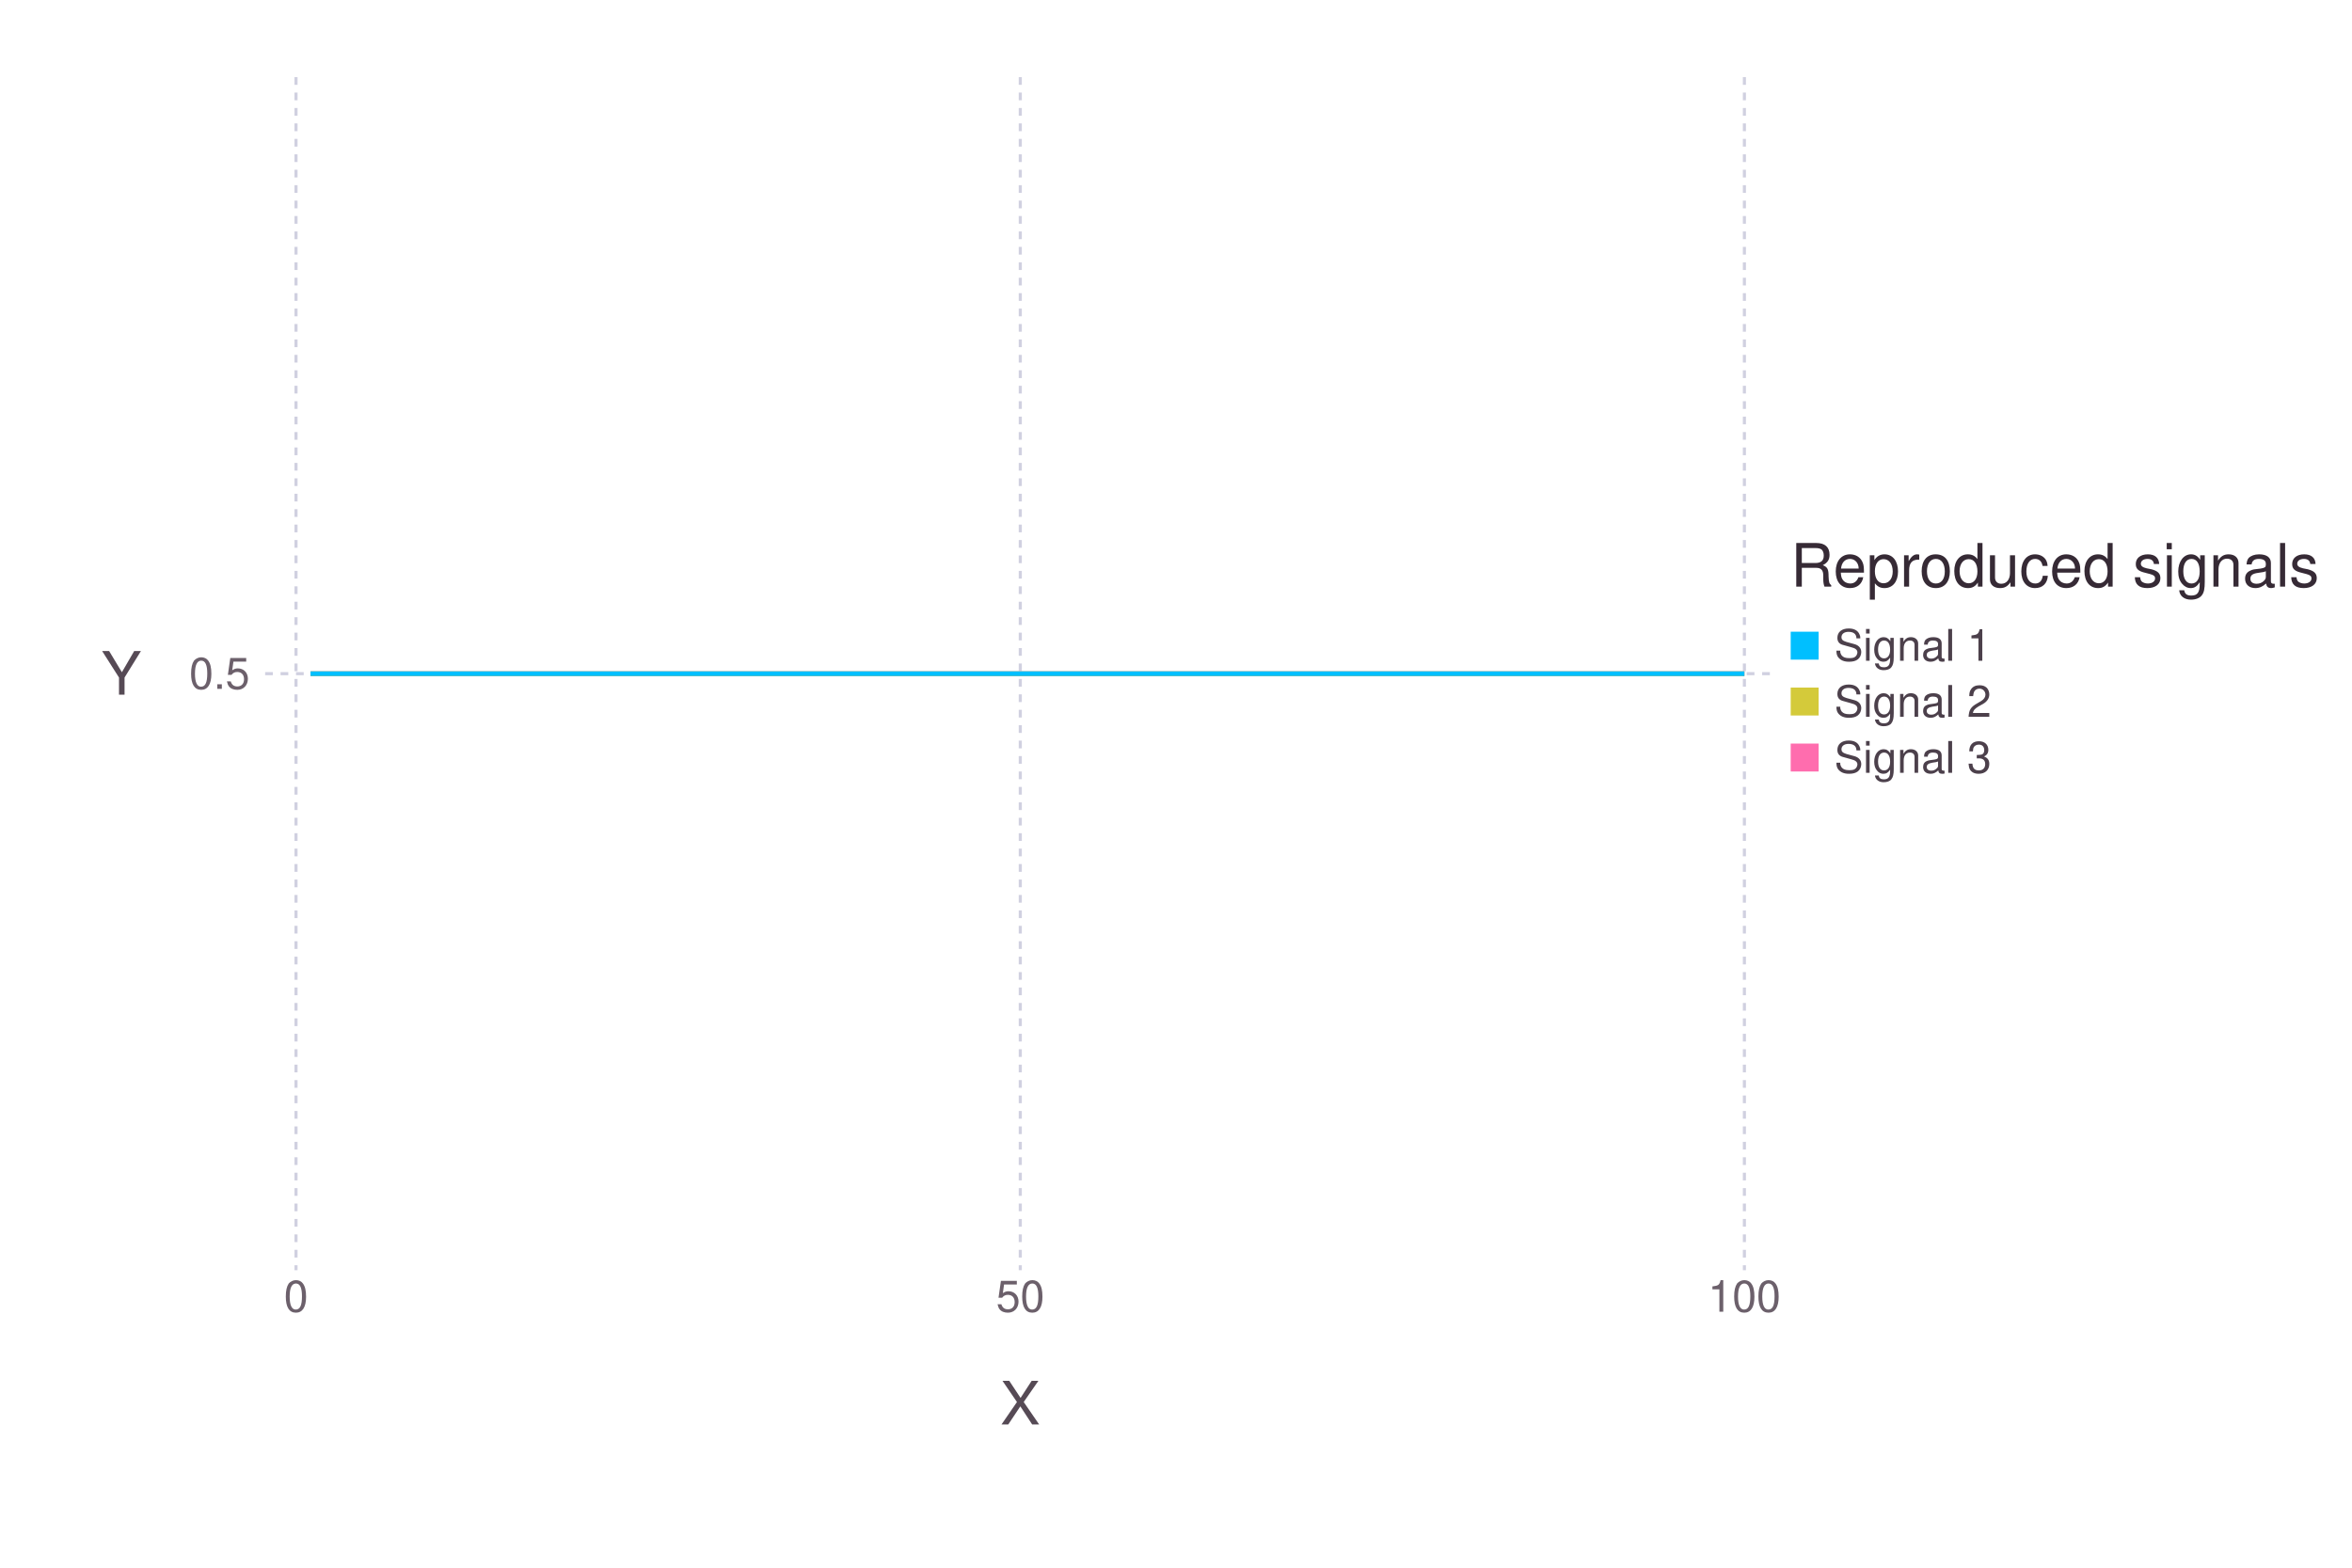
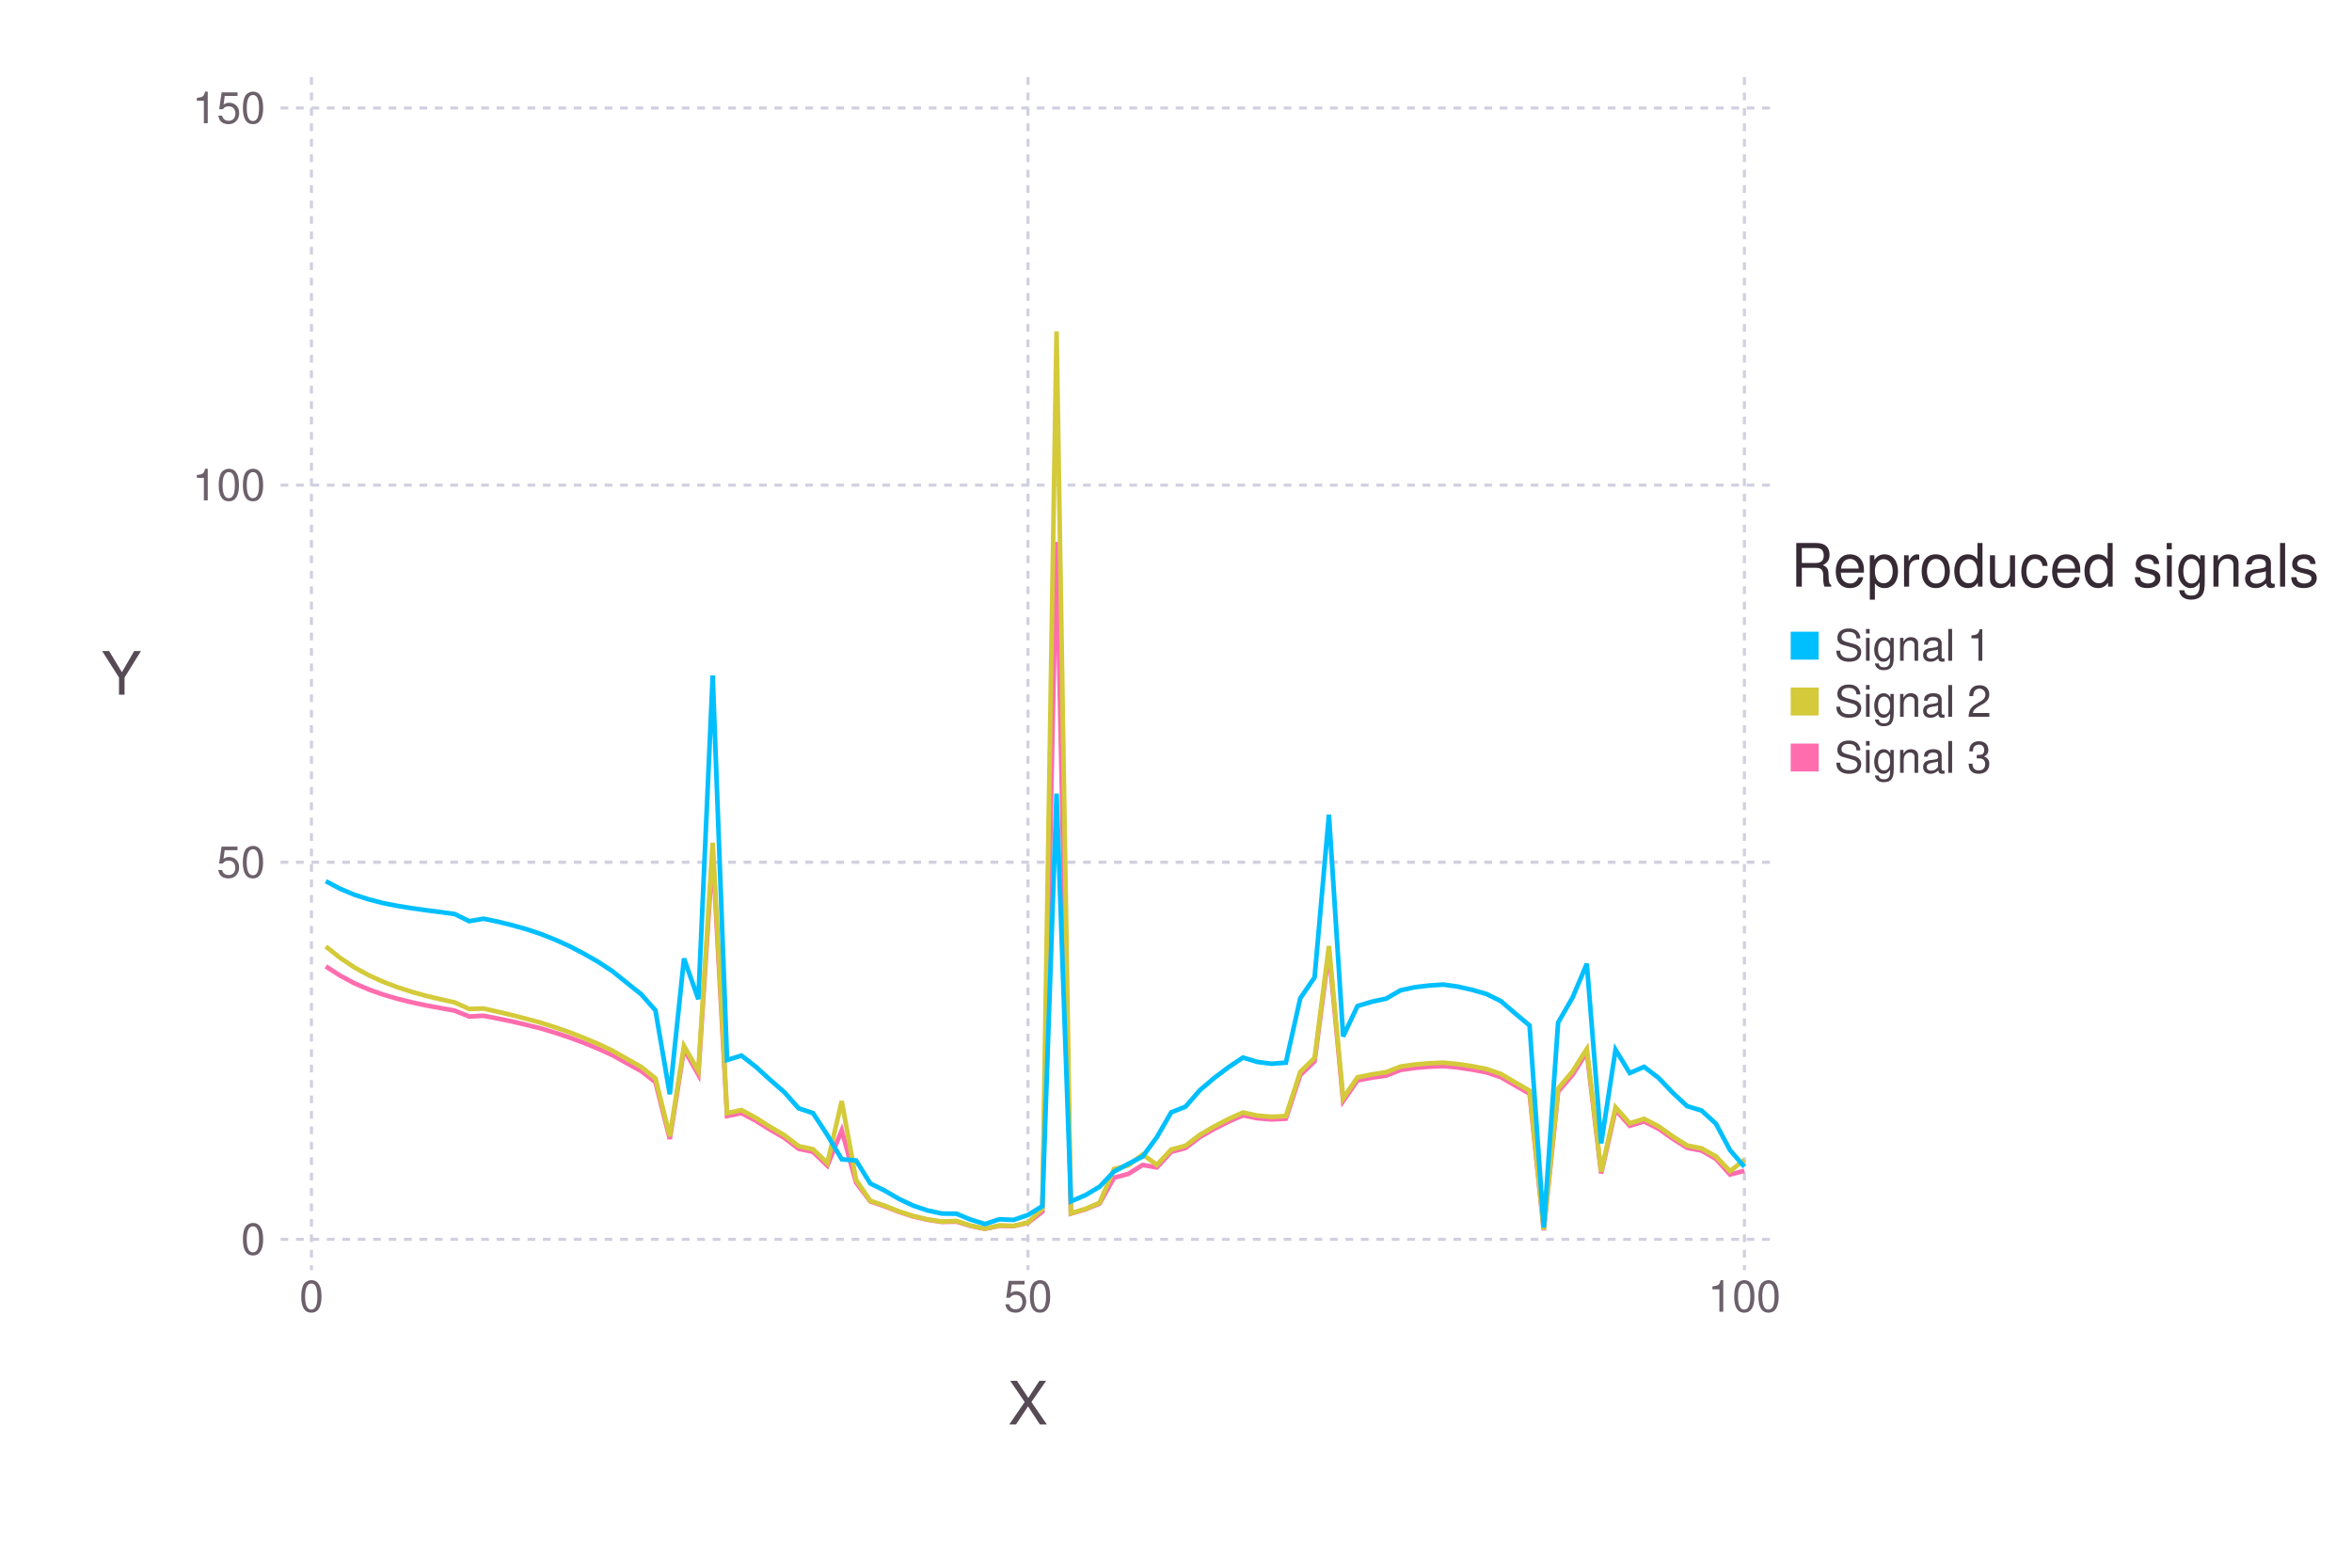
<svg xmlns="http://www.w3.org/2000/svg" version="1.2" width="152.4mm" height="101.6mm" viewBox="0 0 152.4 101.6" stroke="none" fill="#000000" stroke-width="0.3" font-size="3.88">
  <g class="plotroot xscalable yscalable" id="img-8f33c98e-1">
    <g font-size="3.88" font-family="'PT Sans','Helvetica Neue','Helvetica',sans-serif" fill="#564A55" stroke="#000000" stroke-opacity="0.000" id="img-8f33c98e-2">
-       <text x="66.11" y="89.99" text-anchor="middle" dy="0.6em">X</text>
+       <text x="66.61" y="89.99" text-anchor="middle" dy="0.6em">X</text>
    </g>
    <g class="guide xlabels" font-size="2.82" font-family="'PT Sans Caption','Helvetica Neue','Helvetica',sans-serif" fill="#6C606B" id="img-8f33c98e-3">
-       <text x="19.18" y="83.32" text-anchor="middle" dy="0.6em">0</text>
-       <text x="66.11" y="83.32" text-anchor="middle" dy="0.6em">50</text>
+       <text x="20.18" y="83.32" text-anchor="middle" dy="0.6em">0</text>
+       <text x="66.61" y="83.32" text-anchor="middle" dy="0.6em">50</text>
      <text x="113.03" y="83.32" text-anchor="middle" dy="0.6em">100</text>
    </g>
    <g class="guide colorkey" id="img-8f33c98e-4">
      <g fill="#4C404B" font-size="2.82" font-family="'PT Sans','Helvetica Neue','Helvetica',sans-serif" id="img-8f33c98e-5">
        <text x="118.85" y="41.84" dy="0.35em" id="img-8f33c98e-6" class="color_Signal_1">Signal 1</text>
        <text x="118.85" y="45.47" dy="0.35em" id="img-8f33c98e-7" class="color_Signal_2">Signal 2</text>
        <text x="118.85" y="49.1" dy="0.35em" id="img-8f33c98e-8" class="color_Signal_3">Signal 3</text>
      </g>
      <g stroke="#000000" stroke-opacity="0.000" id="img-8f33c98e-9">
-         <rect x="116.03" y="40.94" width="1.81" height="1.81" id="img-8f33c98e-10" class="color_Signal_1" fill="#00BFFF" />
-         <rect x="116.03" y="44.56" width="1.81" height="1.81" id="img-8f33c98e-11" class="color_Signal_2" fill="#D4CA3A" />
-         <rect x="116.03" y="48.19" width="1.81" height="1.81" id="img-8f33c98e-12" class="color_Signal_3" fill="#FF6DAE" />
+         <rect x="116.03" y="40.94" width="1.81" height="1.81" id="img-8f33c98e-10" fill="#00BFFF" class="color_Signal_1" />
+         <rect x="116.03" y="44.56" width="1.81" height="1.81" id="img-8f33c98e-11" fill="#D4CA3A" class="color_Signal_2" />
+         <rect x="116.03" y="48.19" width="1.81" height="1.81" id="img-8f33c98e-12" fill="#FF6DAE" class="color_Signal_3" />
      </g>
      <g fill="#362A35" font-size="3.88" font-family="'PT Sans','Helvetica Neue','Helvetica',sans-serif" stroke="#000000" stroke-opacity="0.000" id="img-8f33c98e-13">
        <text x="116.03" y="38.02" id="img-8f33c98e-14">Reproduced signals</text>
      </g>
    </g>
    <g clip-path="url(#img-8f33c98e-15)">
      <g id="img-8f33c98e-16">
        <g pointer-events="visible" opacity="1" fill="#000000" fill-opacity="0.000" stroke="#000000" stroke-opacity="0.000" class="guide background" id="img-8f33c98e-17">
-           <rect x="17.18" y="5" width="97.85" height="77.32" id="img-8f33c98e-18" />
+           <rect x="18.18" y="5" width="96.85" height="77.32" id="img-8f33c98e-18" />
        </g>
        <g class="guide ygridlines xfixed" stroke-dasharray="0.5,0.5" stroke-width="0.2" stroke="#D0D0E0" id="img-8f33c98e-19">
-           <path fill="none" d="M17.18,43.66 L 115.03 43.66" id="img-8f33c98e-20" />
+           <path fill="none" d="M18.18,80.32 L 115.03 80.32" id="img-8f33c98e-20" />
+           <path fill="none" d="M18.18,55.88 L 115.03 55.88" id="img-8f33c98e-21" />
+           <path fill="none" d="M18.18,31.44 L 115.03 31.44" id="img-8f33c98e-22" />
+           <path fill="none" d="M18.18,7 L 115.03 7" id="img-8f33c98e-23" />
        </g>
-         <g class="guide xgridlines yfixed" stroke-dasharray="0.5,0.5" stroke-width="0.2" stroke="#D0D0E0" id="img-8f33c98e-21">
-           <path fill="none" d="M19.18,5 L 19.18 82.32" id="img-8f33c98e-22" />
-           <path fill="none" d="M66.11,5 L 66.11 82.32" id="img-8f33c98e-23" />
-           <path fill="none" d="M113.03,5 L 113.03 82.32" id="img-8f33c98e-24" />
+         <g class="guide xgridlines yfixed" stroke-dasharray="0.5,0.5" stroke-width="0.2" stroke="#D0D0E0" id="img-8f33c98e-24">
+           <path fill="none" d="M20.18,5 L 20.18 82.32" id="img-8f33c98e-25" />
+           <path fill="none" d="M66.61,5 L 66.61 82.32" id="img-8f33c98e-26" />
+           <path fill="none" d="M113.03,5 L 113.03 82.32" id="img-8f33c98e-27" />
        </g>
-         <g class="plotpanel" id="img-8f33c98e-25">
-           <g stroke-width="0.3" fill="#000000" fill-opacity="0.000" class="geometry color_Signal_3" stroke-dasharray="none" stroke="#FF6DAE" id="img-8f33c98e-26">
-             <path fill="none" d="M20.12,43.66 L 21.06 43.66 22 43.66 22.94 43.66 23.88 43.66 24.81 43.66 25.75 43.66 26.69 43.66 27.63 43.66 28.57 43.66 29.51 43.66 30.45 43.66 31.38 43.66 32.32 43.66 33.26 43.66 34.2 43.66 35.14 43.66 36.08 43.66 37.01 43.66 37.95 43.66 38.89 43.66 39.83 43.66 40.77 43.66 41.71 43.66 42.65 43.66 43.58 43.66 44.52 43.66 45.46 43.66 46.4 43.66 47.34 43.66 48.28 43.66 49.22 43.66 50.15 43.66 51.09 43.66 52.03 43.66 52.97 43.66 53.91 43.66 54.85 43.66 55.78 43.66 56.72 43.66 57.66 43.66 58.6 43.66 59.54 43.66 60.48 43.66 61.42 43.66 62.35 43.66 63.29 43.66 64.23 43.66 65.17 43.66 66.11 43.66 67.05 43.66 67.98 43.66 68.92 43.66 69.86 43.66 70.8 43.66 71.74 43.66 72.68 43.66 73.62 43.66 74.55 43.66 75.49 43.66 76.43 43.66 77.37 43.66 78.31 43.66 79.25 43.66 80.19 43.66 81.12 43.66 82.06 43.66 83 43.66 83.94 43.66 84.88 43.66 85.82 43.66 86.75 43.66 87.69 43.66 88.63 43.66 89.57 43.66 90.51 43.66 91.45 43.66 92.39 43.66 93.32 43.66 94.26 43.66 95.2 43.66 96.14 43.66 97.08 43.66 98.02 43.66 98.96 43.66 99.89 43.66 100.83 43.66 101.77 43.66 102.71 43.66 103.65 43.66 104.59 43.66 105.52 43.66 106.46 43.66 107.4 43.66 108.34 43.66 109.28 43.66 110.22 43.66 111.16 43.66 112.09 43.66 113.03 43.66" id="img-8f33c98e-27" />
+         <g class="plotpanel" id="img-8f33c98e-28">
+           <g stroke-width="0.3" fill="#000000" fill-opacity="0.000" class="geometry color_Signal_3" stroke-dasharray="none" stroke="#FF6DAE" id="img-8f33c98e-29">
+             <path fill="none" d="M21.11,62.63 L 22.04 63.23 22.97 63.73 23.9 64.13 24.83 64.46 25.75 64.73 26.68 64.96 27.61 65.16 28.54 65.33 29.47 65.5 30.4 65.88 31.33 65.83 32.25 66.01 33.18 66.2 34.11 66.42 35.04 66.65 35.97 66.93 36.9 67.24 37.82 67.58 38.75 67.96 39.68 68.38 40.61 68.9 41.54 69.41 42.47 70.13 43.4 73.82 44.32 68 45.25 69.65 46.18 55.23 47.11 72.33 48.04 72.14 48.97 72.63 49.9 73.21 50.82 73.74 51.75 74.45 52.68 74.65 53.61 75.55 54.54 73.26 55.47 76.64 56.39 77.86 57.32 78.18 58.25 78.54 59.18 78.84 60.11 79.05 61.04 79.19 61.97 79.17 62.89 79.45 63.82 79.64 64.75 79.44 65.68 79.46 66.61 79.25 67.54 78.53 68.46 35.12 69.39 78.65 70.32 78.38 71.25 78 72.18 76.33 73.11 76.08 74.04 75.5 74.96 75.66 75.89 74.65 76.82 74.4 77.75 73.69 78.68 73.16 79.61 72.69 80.54 72.28 81.46 72.47 82.39 72.55 83.32 72.5 84.25 69.68 85.18 68.78 86.11 61.65 87.03 71.36 87.96 70.02 88.89 69.84 89.82 69.71 90.75 69.34 91.68 69.21 92.61 69.13 93.53 69.09 94.46 69.18 95.39 69.32 96.32 69.5 97.25 69.81 98.18 70.35 99.11 70.88 100.03 79.74 100.96 70.75 101.89 69.66 102.82 68.2 103.75 76.05 104.68 71.93 105.6 72.96 106.53 72.68 107.46 73.15 108.39 73.8 109.32 74.39 110.25 74.57 111.18 75.1 112.1 76.12 113.03 75.88" id="img-8f33c98e-30" />
          </g>
-           <g stroke-width="0.3" fill="#000000" fill-opacity="0.000" class="geometry color_Signal_2" stroke-dasharray="none" stroke="#D4CA3A" id="img-8f33c98e-28">
-             <path fill="none" d="M20.12,43.66 L 21.06 43.66 22 43.66 22.94 43.66 23.88 43.66 24.81 43.66 25.75 43.66 26.69 43.66 27.63 43.66 28.57 43.66 29.51 43.66 30.45 43.66 31.38 43.66 32.32 43.66 33.26 43.66 34.2 43.66 35.14 43.66 36.08 43.66 37.01 43.66 37.95 43.66 38.89 43.66 39.83 43.66 40.77 43.66 41.71 43.66 42.65 43.66 43.58 43.66 44.52 43.66 45.46 43.66 46.4 43.66 47.34 43.66 48.28 43.66 49.22 43.66 50.15 43.66 51.09 43.66 52.03 43.66 52.97 43.66 53.91 43.66 54.85 43.66 55.78 43.66 56.72 43.66 57.66 43.66 58.6 43.66 59.54 43.66 60.48 43.66 61.42 43.66 62.35 43.66 63.29 43.66 64.23 43.66 65.17 43.66 66.11 43.66 67.05 43.66 67.98 43.66 68.92 43.66 69.86 43.66 70.8 43.66 71.74 43.66 72.68 43.66 73.62 43.66 74.55 43.66 75.49 43.66 76.43 43.66 77.37 43.66 78.31 43.66 79.25 43.66 80.19 43.66 81.12 43.66 82.06 43.66 83 43.66 83.94 43.66 84.88 43.66 85.82 43.66 86.75 43.66 87.69 43.66 88.63 43.66 89.57 43.66 90.51 43.66 91.45 43.66 92.39 43.66 93.32 43.66 94.26 43.66 95.2 43.66 96.14 43.66 97.08 43.66 98.02 43.66 98.96 43.66 99.89 43.66 100.83 43.66 101.77 43.66 102.71 43.66 103.65 43.66 104.59 43.66 105.52 43.66 106.46 43.66 107.4 43.66 108.34 43.66 109.28 43.66 110.22 43.66 111.16 43.66 112.09 43.66 113.03 43.66" id="img-8f33c98e-29" />
+           <g stroke-width="0.3" fill="#000000" fill-opacity="0.000" class="geometry color_Signal_2" stroke-dasharray="none" stroke="#D4CA3A" id="img-8f33c98e-31">
+             <path fill="none" d="M21.11,61.34 L 22.04 62.08 22.97 62.7 23.9 63.21 24.83 63.63 25.75 63.98 26.68 64.28 27.61 64.54 28.54 64.76 29.47 64.97 30.4 65.39 31.33 65.36 32.25 65.57 33.18 65.79 34.11 66.03 35.04 66.28 35.97 66.58 36.9 66.9 37.82 67.26 38.75 67.65 39.68 68.09 40.61 68.62 41.54 69.14 42.47 69.89 43.4 73.64 44.32 67.79 45.25 69.41 46.18 54.62 47.11 72.14 48.04 71.94 48.97 72.44 49.9 73.03 50.82 73.57 51.75 74.28 52.68 74.48 53.61 75.38 54.54 71.36 55.47 76.47 56.39 77.82 57.32 78.14 58.25 78.51 59.18 78.81 60.11 79.03 61.04 79.17 61.97 79.13 62.89 79.43 63.82 79.63 64.75 79.42 65.68 79.45 66.61 79.23 67.54 78.33 68.46 21.48 69.39 78.63 70.32 78.35 71.25 77.95 72.18 75.76 73.11 75.53 74.04 74.82 74.96 75.49 75.89 74.5 76.82 74.25 77.75 73.54 78.68 73 79.61 72.52 80.54 72.1 81.46 72.3 82.39 72.38 83.32 72.33 84.25 69.47 85.18 68.56 86.11 61.31 87.03 71.18 87.96 69.82 88.89 69.63 89.82 69.49 90.75 69.12 91.68 68.99 92.61 68.91 93.53 68.87 94.46 68.96 95.39 69.1 96.32 69.28 97.25 69.6 98.18 70.15 99.11 70.69 100.03 79.7 100.96 70.55 101.89 69.44 102.82 67.98 103.75 75.94 104.68 71.76 105.6 72.8 106.53 72.51 107.46 72.99 108.39 73.65 109.32 74.24 110.25 74.42 111.18 74.94 112.1 75.9 113.03 75.17" id="img-8f33c98e-32" />
          </g>
-           <g stroke-width="0.3" fill="#000000" fill-opacity="0.000" class="geometry color_Signal_1" stroke-dasharray="none" stroke="#00BFFF" id="img-8f33c98e-30">
-             <path fill="none" d="M20.12,43.66 L 21.06 43.66 22 43.66 22.94 43.66 23.88 43.66 24.81 43.66 25.75 43.66 26.69 43.66 27.63 43.66 28.57 43.66 29.51 43.66 30.45 43.66 31.38 43.66 32.32 43.66 33.26 43.66 34.2 43.66 35.14 43.66 36.08 43.66 37.01 43.66 37.95 43.66 38.89 43.66 39.83 43.66 40.77 43.66 41.71 43.66 42.65 43.66 43.58 43.66 44.52 43.66 45.46 43.66 46.4 43.66 47.34 43.66 48.28 43.66 49.22 43.66 50.15 43.66 51.09 43.66 52.03 43.66 52.97 43.66 53.91 43.66 54.85 43.66 55.78 43.66 56.72 43.66 57.66 43.66 58.6 43.66 59.54 43.66 60.48 43.66 61.42 43.66 62.35 43.66 63.29 43.66 64.23 43.66 65.17 43.66 66.11 43.66 67.05 43.66 67.98 43.66 68.92 43.66 69.86 43.66 70.8 43.66 71.74 43.66 72.68 43.66 73.62 43.66 74.55 43.66 75.49 43.66 76.43 43.66 77.37 43.66 78.31 43.66 79.25 43.66 80.19 43.66 81.12 43.66 82.06 43.66 83 43.66 83.94 43.66 84.88 43.66 85.82 43.66 86.75 43.66 87.69 43.66 88.63 43.66 89.57 43.66 90.51 43.66 91.45 43.66 92.39 43.66 93.32 43.66 94.26 43.66 95.2 43.66 96.14 43.66 97.08 43.66 98.02 43.66 98.96 43.66 99.89 43.66 100.83 43.66 101.77 43.66 102.71 43.66 103.65 43.66 104.59 43.66 105.52 43.66 106.46 43.66 107.4 43.66 108.34 43.66 109.28 43.66 110.22 43.66 111.16 43.66 112.09 43.66 113.03 43.66" id="img-8f33c98e-31" />
+           <g stroke-width="0.3" fill="#000000" fill-opacity="0.000" class="geometry color_Signal_1" stroke-dasharray="none" stroke="#00BFFF" id="img-8f33c98e-33">
+             <path fill="none" d="M21.11,57.11 L 22.04 57.6 22.97 57.99 23.9 58.29 24.83 58.53 25.75 58.71 26.68 58.86 27.61 58.99 28.54 59.11 29.47 59.24 30.4 59.7 31.33 59.54 32.25 59.73 33.18 59.96 34.11 60.22 35.04 60.53 35.97 60.9 36.9 61.32 37.82 61.8 38.75 62.33 39.68 62.94 40.61 63.69 41.54 64.43 42.47 65.48 43.4 70.92 44.32 62.12 45.25 64.76 46.18 43.78 47.11 68.7 48.04 68.41 48.97 69.13 49.9 69.98 50.82 70.78 51.75 71.83 52.68 72.14 53.61 73.56 54.54 75.13 55.47 75.21 56.39 76.7 57.32 77.16 58.25 77.7 59.18 78.14 60.11 78.45 61.04 78.65 61.97 78.66 62.89 79.04 63.82 79.33 64.75 79.02 65.68 79.06 66.61 78.74 67.54 78.17 68.46 51.43 69.39 77.86 70.32 77.46 71.25 76.91 72.18 75.93 73.11 75.43 74.04 74.95 74.96 73.7 75.89 72.09 76.82 71.72 77.75 70.65 78.68 69.86 79.61 69.16 80.54 68.54 81.46 68.82 82.39 68.94 83.32 68.87 84.25 64.7 85.18 63.34 86.11 52.8 87.03 67.17 87.96 65.2 88.89 64.92 89.82 64.72 90.75 64.18 91.68 63.98 92.61 63.87 93.53 63.81 94.46 63.94 95.39 64.15 96.32 64.42 97.25 64.88 98.18 65.68 99.11 66.46 100.03 79.55 100.96 66.27 101.89 64.66 102.82 62.46 103.75 74.1 104.68 68.03 105.6 69.54 106.53 69.14 107.46 69.85 108.39 70.82 109.32 71.69 110.25 71.97 111.18 72.82 112.1 74.54 113.03 75.62" id="img-8f33c98e-34" />
          </g>
        </g>
      </g>
    </g>
-     <g class="guide ylabels" font-size="2.82" font-family="'PT Sans Caption','Helvetica Neue','Helvetica',sans-serif" fill="#6C606B" id="img-8f33c98e-32">
-       <text x="16.18" y="43.66" text-anchor="end" dy="0.35em" id="img-8f33c98e-33">0.5</text>
+     <g class="guide ylabels" font-size="2.82" font-family="'PT Sans Caption','Helvetica Neue','Helvetica',sans-serif" fill="#6C606B" id="img-8f33c98e-35">
+       <text x="17.18" y="80.32" text-anchor="end" dy="0.35em" id="img-8f33c98e-36">0</text>
+       <text x="17.18" y="55.88" text-anchor="end" dy="0.35em" id="img-8f33c98e-37">50</text>
+       <text x="17.18" y="31.44" text-anchor="end" dy="0.35em" id="img-8f33c98e-38">100</text>
+       <text x="17.18" y="7" text-anchor="end" dy="0.35em" id="img-8f33c98e-39">150</text>
    </g>
-     <g font-size="3.88" font-family="'PT Sans','Helvetica Neue','Helvetica',sans-serif" fill="#564A55" stroke="#000000" stroke-opacity="0.000" id="img-8f33c98e-34">
-       <text x="9.16" y="43.66" text-anchor="end" dy="0.35em" id="img-8f33c98e-35">Y</text>
+     <g font-size="3.88" font-family="'PT Sans','Helvetica Neue','Helvetica',sans-serif" fill="#564A55" stroke="#000000" stroke-opacity="0.000" id="img-8f33c98e-40">
+       <text x="9.16" y="43.66" text-anchor="end" dy="0.35em" id="img-8f33c98e-41">Y</text>
    </g>
  </g>
  <defs>
    <clipPath id="img-8f33c98e-15">
-       <path d="M17.18,5 L 115.03 5 115.03 82.32 17.18 82.32" />
+       <path d="M18.18,5 L 115.03 5 115.03 82.32 18.18 82.32" />
    </clipPath>
  </defs>
</svg>
